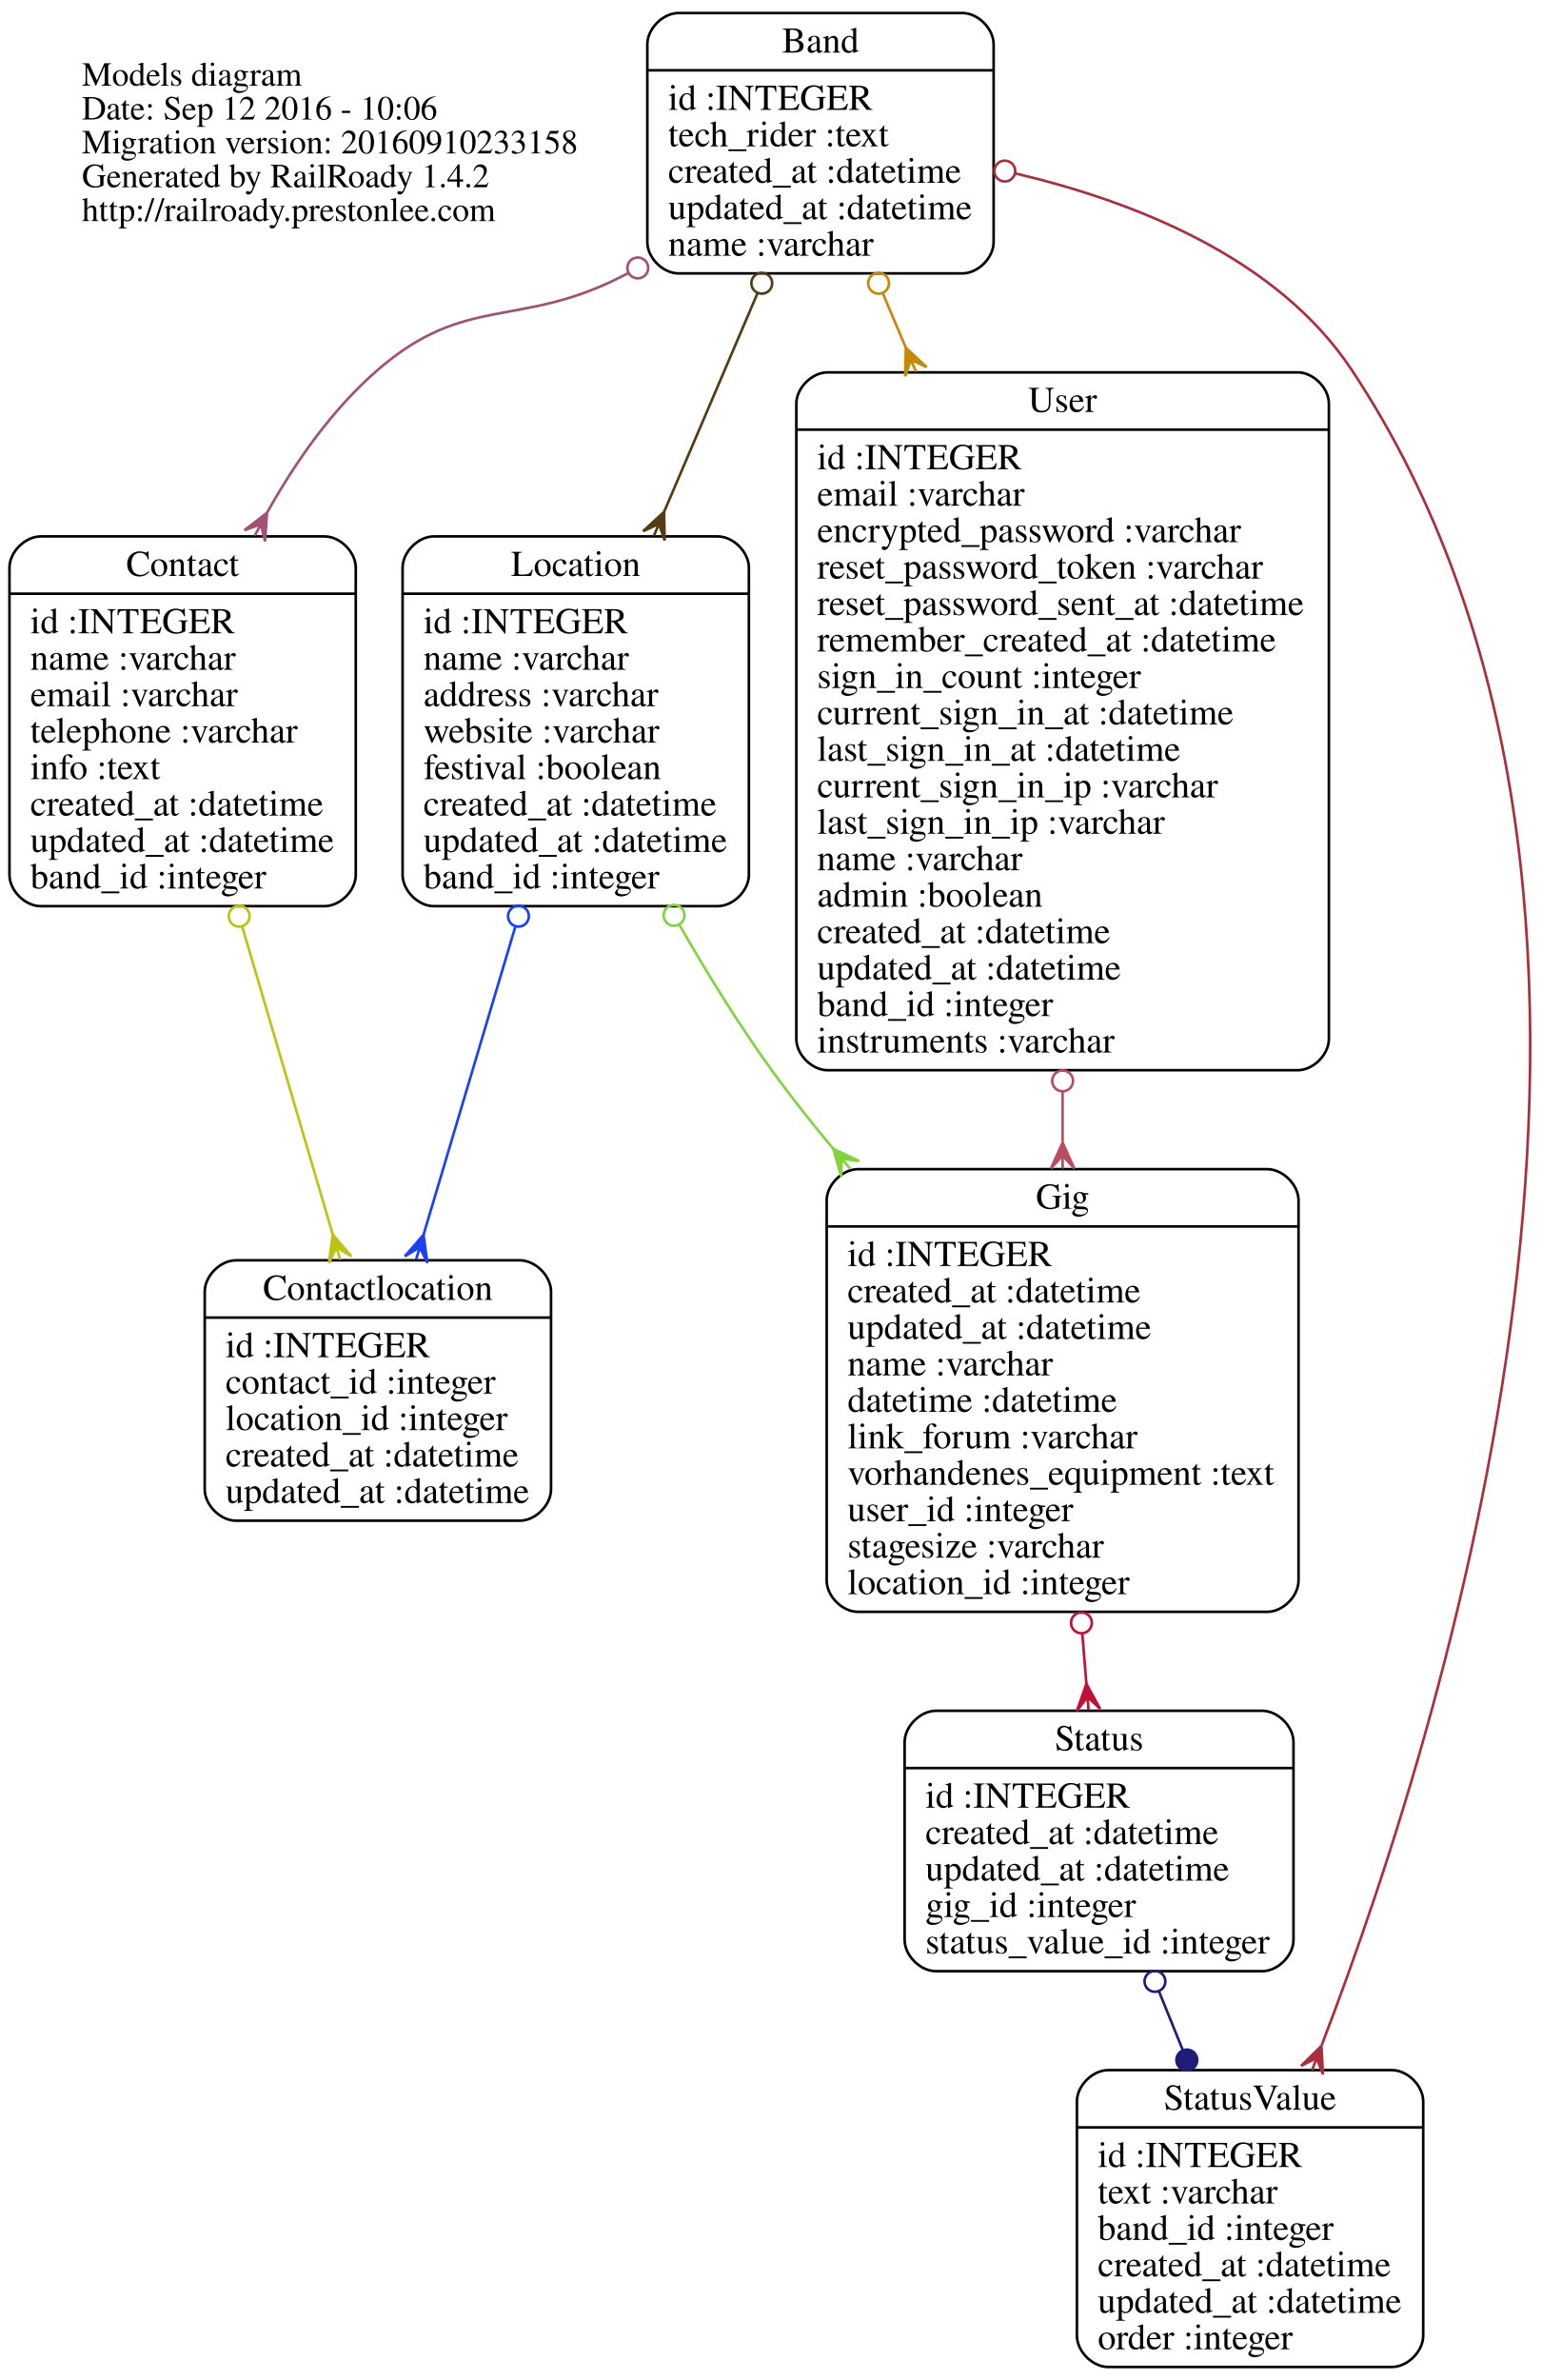
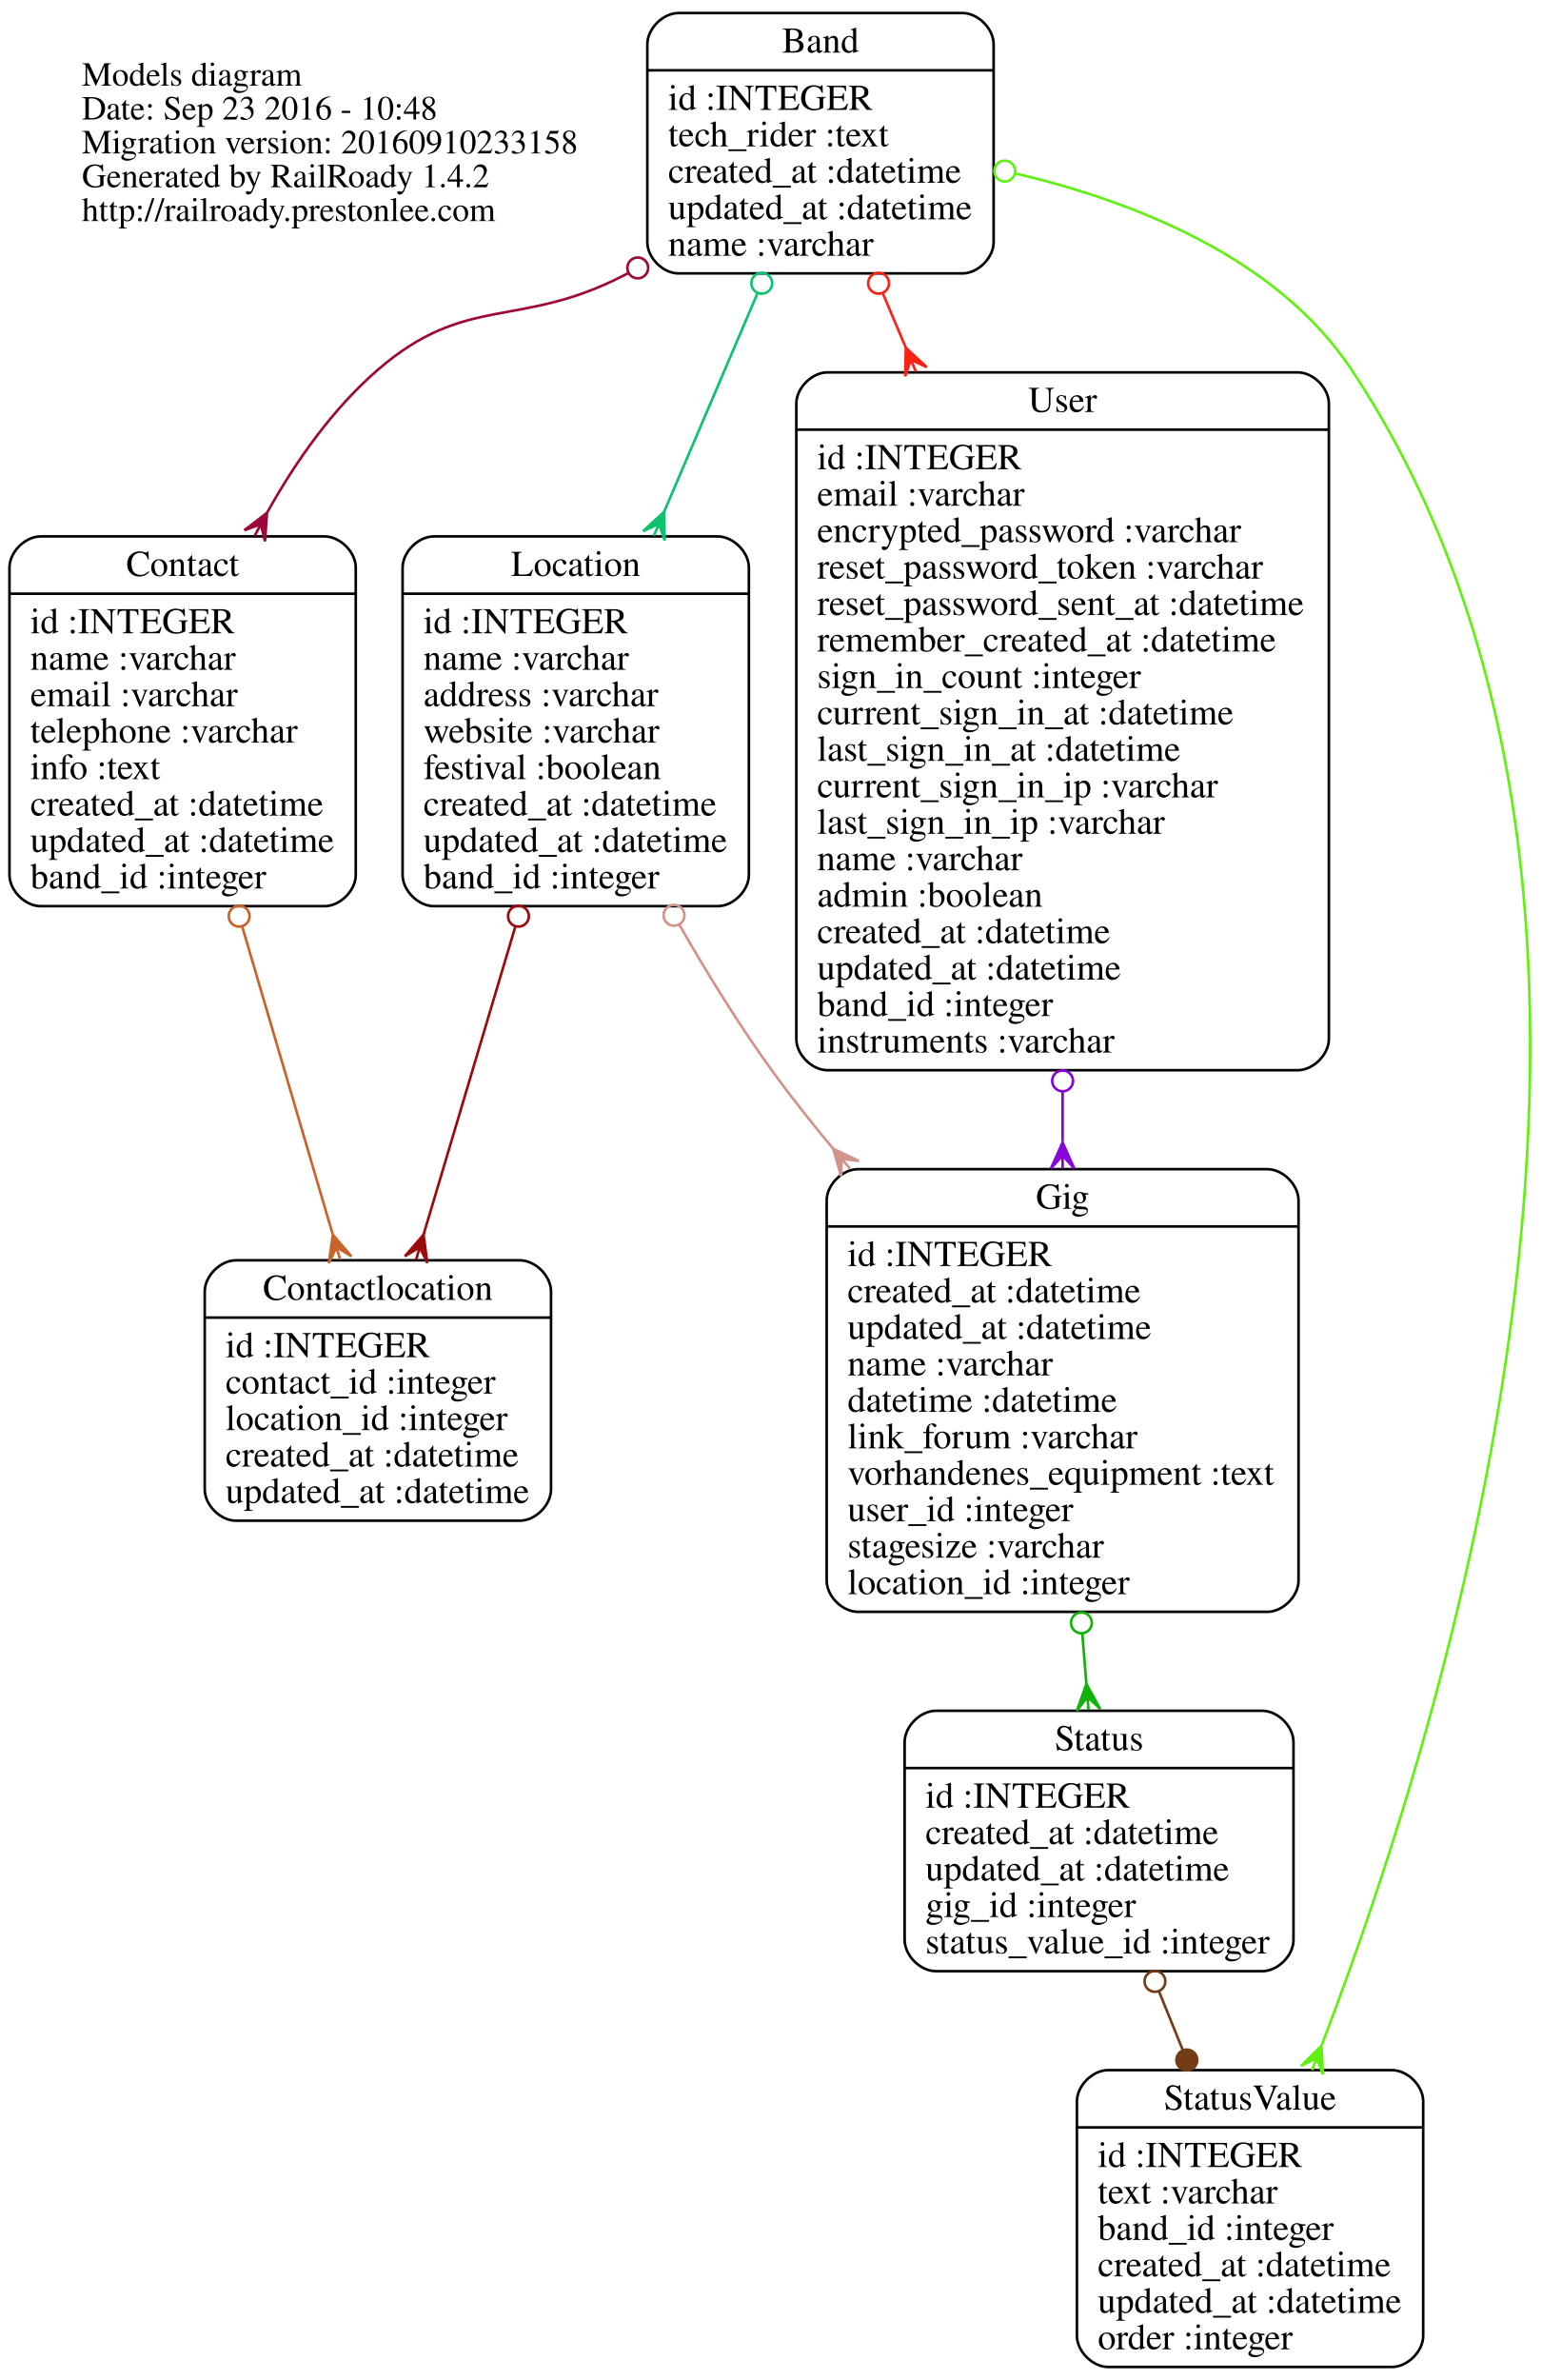
<svg xmlns="http://www.w3.org/2000/svg" width="592pt" height="914pt" viewBox="0.00 0.00 591.72 914.00">
  <g id="graph0" class="graph" transform="scale(1 1) rotate(0) translate(4 910)">
    <polygon fill="none" stroke="none" points="-4,4 -4,-910 587.722,-910 587.722,4 -4,4" />
    <g id="node1" class="node">
      <text text-anchor="start" x="27.312" y="-877.1" font-family="Times,serif" font-size="13.00">Models diagram</text>
-       <text text-anchor="start" x="27.312" y="-864.1" font-family="Times,serif" font-size="13.00">Date: Sep 12 2016 - 10:06</text>
+       <text text-anchor="start" x="27.312" y="-864.1" font-family="Times,serif" font-size="13.00">Date: Sep 23 2016 - 10:48</text>
      <text text-anchor="start" x="27.312" y="-851.1" font-family="Times,serif" font-size="13.00">Migration version: 20160910233158</text>
      <text text-anchor="start" x="27.312" y="-838.1" font-family="Times,serif" font-size="13.00">Generated by RailRoady 1.4.2</text>
      <text text-anchor="start" x="27.312" y="-825.1" font-family="Times,serif" font-size="13.00">http://railroady.prestonlee.com</text>
    </g>
    <g id="node2" class="node">
      <path fill="none" stroke="black" d="M256.495,-805C256.495,-805 365.505,-805 365.505,-805 371.505,-805 377.505,-811 377.505,-817 377.505,-817 377.505,-893 377.505,-893 377.505,-899 371.505,-905 365.505,-905 365.505,-905 256.495,-905 256.495,-905 250.495,-905 244.495,-899 244.495,-893 244.495,-893 244.495,-817 244.495,-817 244.495,-811 250.495,-805 256.495,-805" />
      <text text-anchor="middle" x="311" y="-889.8" font-family="Times,serif" font-size="14.00">Band</text>
      <polyline fill="none" stroke="black" points="244.495,-883 377.505,-883 " />
      <text text-anchor="start" x="252.495" y="-867.8" font-family="Times,serif" font-size="14.00">id :INTEGER</text>
      <text text-anchor="start" x="252.495" y="-853.8" font-family="Times,serif" font-size="14.00">tech_rider :text</text>
      <text text-anchor="start" x="252.495" y="-839.8" font-family="Times,serif" font-size="14.00">created_at :datetime</text>
      <text text-anchor="start" x="252.495" y="-825.8" font-family="Times,serif" font-size="14.00">updated_at :datetime</text>
      <text text-anchor="start" x="252.495" y="-811.8" font-family="Times,serif" font-size="14.00">name :varchar</text>
    </g>
    <g id="node3" class="node">
      <path fill="none" stroke="black" d="M11.495,-562C11.495,-562 120.505,-562 120.505,-562 126.505,-562 132.505,-568 132.505,-574 132.505,-574 132.505,-692 132.505,-692 132.505,-698 126.505,-704 120.505,-704 120.505,-704 11.495,-704 11.495,-704 5.495,-704 -0.505,-698 -0.505,-692 -0.505,-692 -0.505,-574 -0.505,-574 -0.505,-568 5.495,-562 11.495,-562" />
      <text text-anchor="middle" x="66" y="-688.8" font-family="Times,serif" font-size="14.00">Contact</text>
      <polyline fill="none" stroke="black" points="-0.505,-682 132.505,-682 " />
      <text text-anchor="start" x="7.495" y="-666.8" font-family="Times,serif" font-size="14.00">id :INTEGER</text>
      <text text-anchor="start" x="7.495" y="-652.8" font-family="Times,serif" font-size="14.00">name :varchar</text>
      <text text-anchor="start" x="7.495" y="-638.8" font-family="Times,serif" font-size="14.00">email :varchar</text>
      <text text-anchor="start" x="7.495" y="-624.8" font-family="Times,serif" font-size="14.00">telephone :varchar</text>
      <text text-anchor="start" x="7.495" y="-610.8" font-family="Times,serif" font-size="14.00">info :text</text>
      <text text-anchor="start" x="7.495" y="-596.8" font-family="Times,serif" font-size="14.00">created_at :datetime</text>
      <text text-anchor="start" x="7.495" y="-582.8" font-family="Times,serif" font-size="14.00">updated_at :datetime</text>
      <text text-anchor="start" x="7.495" y="-568.8" font-family="Times,serif" font-size="14.00">band_id :integer</text>
    </g>
    <g id="edge4" class="edge">
-       <path fill="none" stroke="#a15076" d="M237.033,-805.054C236.354,-804.698 235.676,-804.347 235,-804 195.192,-783.587 174.835,-797.267 141,-768 123.699,-753.035 109.571,-733.048 98.431,-713.087" />
-       <ellipse fill="none" stroke="#a15076" cx="240.822" cy="-807.11" rx="4" ry="4" />
-       <polygon fill="#a15076" stroke="#a15076" points="98.413,-713.054 97.646,-702.115 96.047,-708.649 93.682,-704.244 93.682,-704.244 93.682,-704.244 96.047,-708.649 89.717,-706.373 98.413,-713.054 98.413,-713.054" />
+       <path fill="none" stroke="#9c083b" d="M237.033,-805.054C236.354,-804.698 235.676,-804.347 235,-804 195.192,-783.587 174.835,-797.267 141,-768 123.699,-753.035 109.571,-733.048 98.431,-713.087" />
+       <ellipse fill="none" stroke="#9c083b" cx="240.822" cy="-807.11" rx="4" ry="4" />
+       <polygon fill="#9c083b" stroke="#9c083b" points="98.413,-713.054 97.646,-702.115 96.047,-708.649 93.682,-704.244 93.682,-704.244 93.682,-704.244 96.047,-708.649 89.717,-706.373 98.413,-713.054 98.413,-713.054" />
    </g>
    <g id="node6" class="node">
      <path fill="none" stroke="black" d="M162.495,-562C162.495,-562 271.505,-562 271.505,-562 277.505,-562 283.505,-568 283.505,-574 283.505,-574 283.505,-692 283.505,-692 283.505,-698 277.505,-704 271.505,-704 271.505,-704 162.495,-704 162.495,-704 156.495,-704 150.495,-698 150.495,-692 150.495,-692 150.495,-574 150.495,-574 150.495,-568 156.495,-562 162.495,-562" />
      <text text-anchor="middle" x="217" y="-688.8" font-family="Times,serif" font-size="14.00">Location</text>
      <polyline fill="none" stroke="black" points="150.495,-682 283.505,-682 " />
      <text text-anchor="start" x="158.495" y="-666.8" font-family="Times,serif" font-size="14.00">id :INTEGER</text>
      <text text-anchor="start" x="158.495" y="-652.8" font-family="Times,serif" font-size="14.00">name :varchar</text>
      <text text-anchor="start" x="158.495" y="-638.8" font-family="Times,serif" font-size="14.00">address :varchar</text>
      <text text-anchor="start" x="158.495" y="-624.8" font-family="Times,serif" font-size="14.00">website :varchar</text>
      <text text-anchor="start" x="158.495" y="-610.8" font-family="Times,serif" font-size="14.00">festival :boolean</text>
      <text text-anchor="start" x="158.495" y="-596.8" font-family="Times,serif" font-size="14.00">created_at :datetime</text>
      <text text-anchor="start" x="158.495" y="-582.8" font-family="Times,serif" font-size="14.00">updated_at :datetime</text>
      <text text-anchor="start" x="158.495" y="-568.8" font-family="Times,serif" font-size="14.00">band_id :integer</text>
    </g>
    <g id="edge3" class="edge">
-       <path fill="none" stroke="#533b16" d="M286.835,-797.443C275.928,-771.916 262.854,-741.317 250.982,-713.533" />
-       <ellipse fill="none" stroke="#533b16" cx="288.45" cy="-801.223" rx="4" ry="4" />
-       <polygon fill="#533b16" stroke="#533b16" points="250.936,-713.425 251.145,-702.462 248.972,-708.828 247.007,-704.23 247.007,-704.23 247.007,-704.23 248.972,-708.828 242.869,-705.998 250.936,-713.425 250.936,-713.425" />
+       <path fill="none" stroke="#0ec16c" d="M286.835,-797.443C275.928,-771.916 262.854,-741.317 250.982,-713.533" />
+       <ellipse fill="none" stroke="#0ec16c" cx="288.45" cy="-801.223" rx="4" ry="4" />
+       <polygon fill="#0ec16c" stroke="#0ec16c" points="250.936,-713.425 251.145,-702.462 248.972,-708.828 247.007,-704.23 247.007,-704.23 247.007,-704.23 248.972,-708.828 242.869,-705.998 250.936,-713.425 250.936,-713.425" />
    </g>
    <g id="node8" class="node">
      <path fill="none" stroke="black" d="M421.495,-1C421.495,-1 530.505,-1 530.505,-1 536.505,-1 542.505,-7 542.505,-13 542.505,-13 542.505,-103 542.505,-103 542.505,-109 536.505,-115 530.505,-115 530.505,-115 421.495,-115 421.495,-115 415.495,-115 409.495,-109 409.495,-103 409.495,-103 409.495,-13 409.495,-13 409.495,-7 415.495,-1 421.495,-1" />
      <text text-anchor="middle" x="476" y="-99.8" font-family="Times,serif" font-size="14.00">StatusValue</text>
      <polyline fill="none" stroke="black" points="409.495,-93 542.505,-93 " />
      <text text-anchor="start" x="417.495" y="-77.8" font-family="Times,serif" font-size="14.00">id :INTEGER</text>
      <text text-anchor="start" x="417.495" y="-63.8" font-family="Times,serif" font-size="14.00">text :varchar</text>
      <text text-anchor="start" x="417.495" y="-49.8" font-family="Times,serif" font-size="14.00">band_id :integer</text>
      <text text-anchor="start" x="417.495" y="-35.8" font-family="Times,serif" font-size="14.00">created_at :datetime</text>
      <text text-anchor="start" x="417.495" y="-21.8" font-family="Times,serif" font-size="14.00">updated_at :datetime</text>
      <text text-anchor="start" x="417.495" y="-7.8" font-family="Times,serif" font-size="14.00">order :integer</text>
    </g>
    <g id="edge2" class="edge">
-       <path fill="none" stroke="#ab2e3c" d="M385.709,-843.429C431.386,-832.691 486.37,-811.139 515,-768 648.505,-566.835 554.912,-258.504 503.56,-124.716" />
-       <ellipse fill="none" stroke="#ab2e3c" cx="381.785" cy="-844.31" rx="4" ry="4" />
-       <polygon fill="#ab2e3c" stroke="#ab2e3c" points="503.408,-124.326 503.983,-113.375 501.598,-119.665 499.788,-115.004 499.788,-115.004 499.788,-115.004 501.598,-119.665 495.593,-116.634 503.408,-124.326 503.408,-124.326" />
+       <path fill="none" stroke="#61f012" d="M385.709,-843.429C431.386,-832.691 486.37,-811.139 515,-768 648.505,-566.835 554.912,-258.504 503.56,-124.716" />
+       <ellipse fill="none" stroke="#61f012" cx="381.785" cy="-844.31" rx="4" ry="4" />
+       <polygon fill="#61f012" stroke="#61f012" points="503.408,-124.326 503.983,-113.375 501.598,-119.665 499.788,-115.004 499.788,-115.004 499.788,-115.004 501.598,-119.665 495.593,-116.634 503.408,-124.326 503.408,-124.326" />
    </g>
    <g id="node9" class="node">
      <path fill="none" stroke="black" d="M313.722,-499C313.722,-499 494.278,-499 494.278,-499 500.278,-499 506.278,-505 506.278,-511 506.278,-511 506.278,-755 506.278,-755 506.278,-761 500.278,-767 494.278,-767 494.278,-767 313.722,-767 313.722,-767 307.722,-767 301.722,-761 301.722,-755 301.722,-755 301.722,-511 301.722,-511 301.722,-505 307.722,-499 313.722,-499" />
      <text text-anchor="middle" x="404" y="-751.8" font-family="Times,serif" font-size="14.00">User</text>
      <polyline fill="none" stroke="black" points="301.722,-745 506.278,-745 " />
      <text text-anchor="start" x="309.722" y="-729.8" font-family="Times,serif" font-size="14.00">id :INTEGER</text>
      <text text-anchor="start" x="309.722" y="-715.8" font-family="Times,serif" font-size="14.00">email :varchar</text>
      <text text-anchor="start" x="309.722" y="-701.8" font-family="Times,serif" font-size="14.00">encrypted_password :varchar</text>
      <text text-anchor="start" x="309.722" y="-687.8" font-family="Times,serif" font-size="14.00">reset_password_token :varchar</text>
      <text text-anchor="start" x="309.722" y="-673.8" font-family="Times,serif" font-size="14.00">reset_password_sent_at :datetime</text>
      <text text-anchor="start" x="309.722" y="-659.8" font-family="Times,serif" font-size="14.00">remember_created_at :datetime</text>
      <text text-anchor="start" x="309.722" y="-645.8" font-family="Times,serif" font-size="14.00">sign_in_count :integer</text>
      <text text-anchor="start" x="309.722" y="-631.8" font-family="Times,serif" font-size="14.00">current_sign_in_at :datetime</text>
      <text text-anchor="start" x="309.722" y="-617.8" font-family="Times,serif" font-size="14.00">last_sign_in_at :datetime</text>
      <text text-anchor="start" x="309.722" y="-603.8" font-family="Times,serif" font-size="14.00">current_sign_in_ip :varchar</text>
      <text text-anchor="start" x="309.722" y="-589.8" font-family="Times,serif" font-size="14.00">last_sign_in_ip :varchar</text>
      <text text-anchor="start" x="309.722" y="-575.8" font-family="Times,serif" font-size="14.00">name :varchar</text>
      <text text-anchor="start" x="309.722" y="-561.8" font-family="Times,serif" font-size="14.00">admin :boolean</text>
      <text text-anchor="start" x="309.722" y="-547.8" font-family="Times,serif" font-size="14.00">created_at :datetime</text>
      <text text-anchor="start" x="309.722" y="-533.8" font-family="Times,serif" font-size="14.00">updated_at :datetime</text>
      <text text-anchor="start" x="309.722" y="-519.8" font-family="Times,serif" font-size="14.00">band_id :integer</text>
      <text text-anchor="start" x="309.722" y="-505.8" font-family="Times,serif" font-size="14.00">instruments :varchar</text>
    </g>
    <g id="edge1" class="edge">
-       <path fill="none" stroke="#c58908" d="M334.908,-797.443C337.731,-790.765 340.701,-783.74 343.758,-776.508" />
-       <ellipse fill="none" stroke="#c58908" cx="333.313" cy="-801.217" rx="4" ry="4" />
-       <polygon fill="#c58908" stroke="#c58908" points="343.778,-776.46 351.817,-769.002 345.725,-771.855 347.672,-767.249 347.672,-767.249 347.672,-767.249 345.725,-771.855 343.527,-765.497 343.778,-776.46 343.778,-776.46" />
+       <path fill="none" stroke="#fa2216" d="M334.908,-797.443C337.731,-790.765 340.701,-783.74 343.758,-776.508" />
+       <ellipse fill="none" stroke="#fa2216" cx="333.313" cy="-801.217" rx="4" ry="4" />
+       <polygon fill="#fa2216" stroke="#fa2216" points="343.778,-776.46 351.817,-769.002 345.725,-771.855 347.672,-767.249 347.672,-767.249 347.672,-767.249 345.725,-771.855 343.527,-765.497 343.778,-776.46 343.778,-776.46" />
    </g>
    <g id="node4" class="node">
      <path fill="none" stroke="black" d="M86.495,-326C86.495,-326 195.505,-326 195.505,-326 201.505,-326 207.505,-332 207.505,-338 207.505,-338 207.505,-414 207.505,-414 207.505,-420 201.505,-426 195.505,-426 195.505,-426 86.495,-426 86.495,-426 80.495,-426 74.495,-420 74.495,-414 74.495,-414 74.495,-338 74.495,-338 74.495,-332 80.495,-326 86.495,-326" />
      <text text-anchor="middle" x="141" y="-410.8" font-family="Times,serif" font-size="14.00">Contactlocation</text>
      <polyline fill="none" stroke="black" points="74.495,-404 207.505,-404 " />
      <text text-anchor="start" x="82.495" y="-388.8" font-family="Times,serif" font-size="14.00">id :INTEGER</text>
      <text text-anchor="start" x="82.495" y="-374.8" font-family="Times,serif" font-size="14.00">contact_id :integer</text>
      <text text-anchor="start" x="82.495" y="-360.8" font-family="Times,serif" font-size="14.00">location_id :integer</text>
      <text text-anchor="start" x="82.495" y="-346.8" font-family="Times,serif" font-size="14.00">created_at :datetime</text>
      <text text-anchor="start" x="82.495" y="-332.8" font-family="Times,serif" font-size="14.00">updated_at :datetime</text>
    </g>
    <g id="edge5" class="edge">
-       <path fill="none" stroke="#bdc314" d="M88.851,-554.306C100.052,-516.223 113.322,-471.104 123.673,-435.912" />
-       <ellipse fill="none" stroke="#bdc314" cx="87.722" cy="-558.145" rx="4" ry="4" />
-       <polygon fill="#bdc314" stroke="#bdc314" points="123.689,-435.857 130.828,-427.533 125.1,-431.06 126.511,-426.263 126.511,-426.263 126.511,-426.263 125.1,-431.06 122.194,-424.994 123.689,-435.857 123.689,-435.857" />
+       <path fill="none" stroke="#c7642c" d="M88.851,-554.306C100.052,-516.223 113.322,-471.104 123.673,-435.912" />
+       <ellipse fill="none" stroke="#c7642c" cx="87.722" cy="-558.145" rx="4" ry="4" />
+       <polygon fill="#c7642c" stroke="#c7642c" points="123.689,-435.857 130.828,-427.533 125.1,-431.06 126.511,-426.263 126.511,-426.263 126.511,-426.263 125.1,-431.06 122.194,-424.994 123.689,-435.857 123.689,-435.857" />
    </g>
    <g id="node5" class="node">
      <path fill="none" stroke="black" d="M325.384,-291C325.384,-291 482.616,-291 482.616,-291 488.616,-291 494.616,-297 494.616,-303 494.616,-303 494.616,-449 494.616,-449 494.616,-455 488.616,-461 482.616,-461 482.616,-461 325.384,-461 325.384,-461 319.384,-461 313.384,-455 313.384,-449 313.384,-449 313.384,-303 313.384,-303 313.384,-297 319.384,-291 325.384,-291" />
      <text text-anchor="middle" x="404" y="-445.8" font-family="Times,serif" font-size="14.00">Gig</text>
      <polyline fill="none" stroke="black" points="313.384,-439 494.616,-439 " />
      <text text-anchor="start" x="321.384" y="-423.8" font-family="Times,serif" font-size="14.00">id :INTEGER</text>
      <text text-anchor="start" x="321.384" y="-409.8" font-family="Times,serif" font-size="14.00">created_at :datetime</text>
      <text text-anchor="start" x="321.384" y="-395.8" font-family="Times,serif" font-size="14.00">updated_at :datetime</text>
      <text text-anchor="start" x="321.384" y="-381.8" font-family="Times,serif" font-size="14.00">name :varchar</text>
      <text text-anchor="start" x="321.384" y="-367.8" font-family="Times,serif" font-size="14.00">datetime :datetime</text>
      <text text-anchor="start" x="321.384" y="-353.8" font-family="Times,serif" font-size="14.00">link_forum :varchar</text>
      <text text-anchor="start" x="321.384" y="-339.8" font-family="Times,serif" font-size="14.00">vorhandenes_equipment :text</text>
      <text text-anchor="start" x="321.384" y="-325.8" font-family="Times,serif" font-size="14.00">user_id :integer</text>
      <text text-anchor="start" x="321.384" y="-311.8" font-family="Times,serif" font-size="14.00">stagesize :varchar</text>
      <text text-anchor="start" x="321.384" y="-297.8" font-family="Times,serif" font-size="14.00">location_id :integer</text>
    </g>
    <g id="node7" class="node">
      <path fill="none" stroke="black" d="M355.322,-153C355.322,-153 480.678,-153 480.678,-153 486.678,-153 492.678,-159 492.678,-165 492.678,-165 492.678,-241 492.678,-241 492.678,-247 486.678,-253 480.678,-253 480.678,-253 355.322,-253 355.322,-253 349.322,-253 343.322,-247 343.322,-241 343.322,-241 343.322,-165 343.322,-165 343.322,-159 349.322,-153 355.322,-153" />
      <text text-anchor="middle" x="418" y="-237.8" font-family="Times,serif" font-size="14.00">Status</text>
      <polyline fill="none" stroke="black" points="343.322,-231 492.678,-231 " />
      <text text-anchor="start" x="351.322" y="-215.8" font-family="Times,serif" font-size="14.00">id :INTEGER</text>
      <text text-anchor="start" x="351.322" y="-201.8" font-family="Times,serif" font-size="14.00">created_at :datetime</text>
      <text text-anchor="start" x="351.322" y="-187.8" font-family="Times,serif" font-size="14.00">updated_at :datetime</text>
      <text text-anchor="start" x="351.322" y="-173.8" font-family="Times,serif" font-size="14.00">gig_id :integer</text>
      <text text-anchor="start" x="351.322" y="-159.8" font-family="Times,serif" font-size="14.00">status_value_id :integer</text>
    </g>
    <g id="edge6" class="edge">
-       <path fill="none" stroke="#bf1238" d="M411.561,-282.649C412.09,-276.19 412.614,-269.783 413.122,-263.577" />
-       <ellipse fill="none" stroke="#bf1238" cx="411.224" cy="-286.766" rx="4" ry="4" />
-       <polygon fill="#bf1238" stroke="#bf1238" points="413.144,-263.316 418.445,-253.716 413.552,-258.332 413.96,-253.349 413.96,-253.349 413.96,-253.349 413.552,-258.332 409.475,-252.982 413.144,-263.316 413.144,-263.316" />
+       <path fill="none" stroke="#11b20b" d="M411.561,-282.649C412.09,-276.19 412.614,-269.783 413.122,-263.577" />
+       <ellipse fill="none" stroke="#11b20b" cx="411.224" cy="-286.766" rx="4" ry="4" />
+       <polygon fill="#11b20b" stroke="#11b20b" points="413.144,-263.316 418.445,-253.716 413.552,-258.332 413.96,-253.349 413.96,-253.349 413.96,-253.349 413.552,-258.332 409.475,-252.982 413.144,-263.316 413.144,-263.316" />
    </g>
    <g id="edge8" class="edge">
-       <path fill="none" stroke="#1b41f4" d="M193.844,-554.306C182.494,-516.223 169.047,-471.104 158.558,-435.912" />
-       <ellipse fill="none" stroke="#1b41f4" cx="194.99" cy="-558.149" rx="4" ry="4" />
-       <polygon fill="#1b41f4" stroke="#1b41f4" points="158.539,-435.847 159.995,-424.978 157.111,-431.055 155.682,-426.263 155.682,-426.263 155.682,-426.263 157.111,-431.055 151.37,-427.549 158.539,-435.847 158.539,-435.847" />
+       <path fill="none" stroke="#990b0c" d="M193.844,-554.306C182.494,-516.223 169.047,-471.104 158.558,-435.912" />
+       <ellipse fill="none" stroke="#990b0c" cx="194.99" cy="-558.149" rx="4" ry="4" />
+       <polygon fill="#990b0c" stroke="#990b0c" points="158.539,-435.847 159.995,-424.978 157.111,-431.055 155.682,-426.263 155.682,-426.263 155.682,-426.263 157.111,-431.055 151.37,-427.549 158.539,-435.847 158.539,-435.847" />
    </g>
    <g id="edge7" class="edge">
-       <path fill="none" stroke="#85d241" d="M256.742,-554.969C267.679,-535.822 280.105,-515.719 293,-498 300.081,-488.27 307.846,-478.458 315.875,-468.857" />
-       <ellipse fill="none" stroke="#85d241" cx="254.751" cy="-558.492" rx="4" ry="4" />
-       <polygon fill="#85d241" stroke="#85d241" points="315.895,-468.834 325.795,-464.118 319.129,-465.021 322.363,-461.208 322.363,-461.208 322.363,-461.208 319.129,-465.021 318.932,-458.297 315.895,-468.834 315.895,-468.834" />
+       <path fill="none" stroke="#d1938a" d="M256.742,-554.969C267.679,-535.822 280.105,-515.719 293,-498 300.081,-488.27 307.846,-478.458 315.875,-468.857" />
+       <ellipse fill="none" stroke="#d1938a" cx="254.751" cy="-558.492" rx="4" ry="4" />
+       <polygon fill="#d1938a" stroke="#d1938a" points="315.895,-468.834 325.795,-464.118 319.129,-465.021 322.363,-461.208 322.363,-461.208 322.363,-461.208 319.129,-465.021 318.932,-458.297 315.895,-468.834 315.895,-468.834" />
    </g>
    <g id="edge9" class="edge">
-       <path fill="none" stroke="#201c78" d="M440.998,-145.299C444.013,-137.865 447.119,-130.208 450.176,-122.668" />
-       <ellipse fill="none" stroke="#201c78" cx="439.464" cy="-149.081" rx="4" ry="4" />
-       <ellipse fill="#201c78" stroke="#201c78" cx="451.71" cy="-118.887" rx="4" ry="4" />
+       <path fill="none" stroke="#723c16" d="M440.998,-145.299C444.013,-137.865 447.119,-130.208 450.176,-122.668" />
+       <ellipse fill="none" stroke="#723c16" cx="439.464" cy="-149.081" rx="4" ry="4" />
+       <ellipse fill="#723c16" stroke="#723c16" cx="451.71" cy="-118.887" rx="4" ry="4" />
    </g>
    <g id="edge10" class="edge">
-       <path fill="none" stroke="#b94e63" d="M404,-490.813C404,-484.37 404,-477.975 404,-471.693" />
-       <ellipse fill="none" stroke="#b94e63" cx="404" cy="-494.899" rx="4" ry="4" />
-       <polygon fill="#b94e63" stroke="#b94e63" points="404,-471.241 408.5,-461.241 404,-466.241 404,-461.241 404,-461.241 404,-461.241 404,-466.241 399.5,-461.241 404,-471.241 404,-471.241" />
+       <path fill="none" stroke="#8705da" d="M404,-490.813C404,-484.37 404,-477.975 404,-471.693" />
+       <ellipse fill="none" stroke="#8705da" cx="404" cy="-494.899" rx="4" ry="4" />
+       <polygon fill="#8705da" stroke="#8705da" points="404,-471.241 408.5,-461.241 404,-466.241 404,-461.241 404,-461.241 404,-461.241 404,-466.241 399.5,-461.241 404,-471.241 404,-471.241" />
    </g>
  </g>
</svg>
